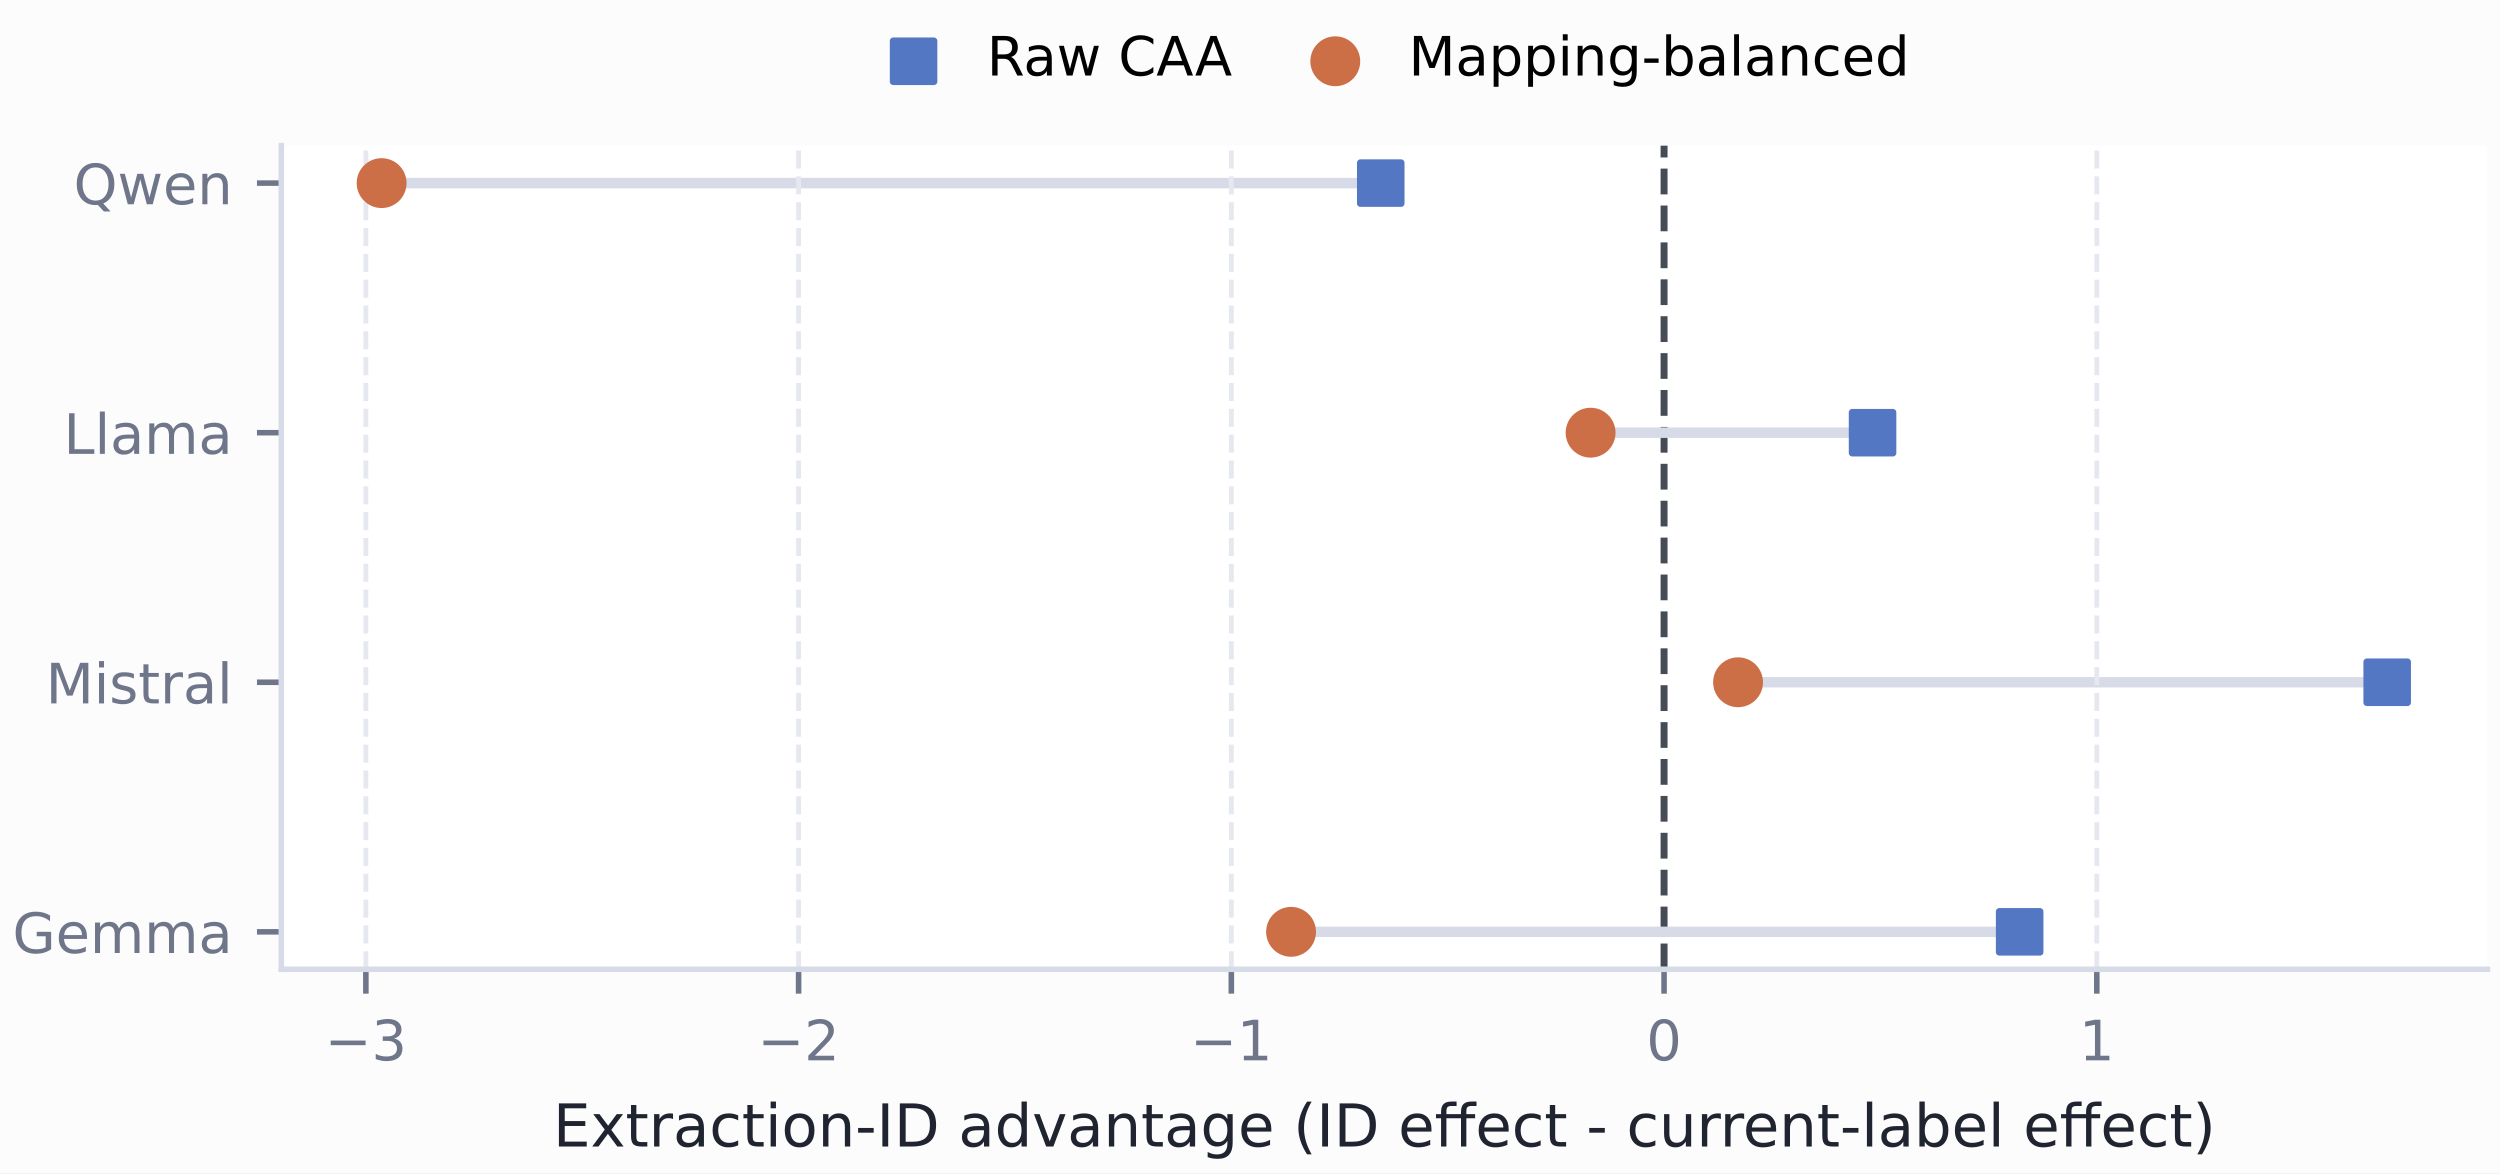
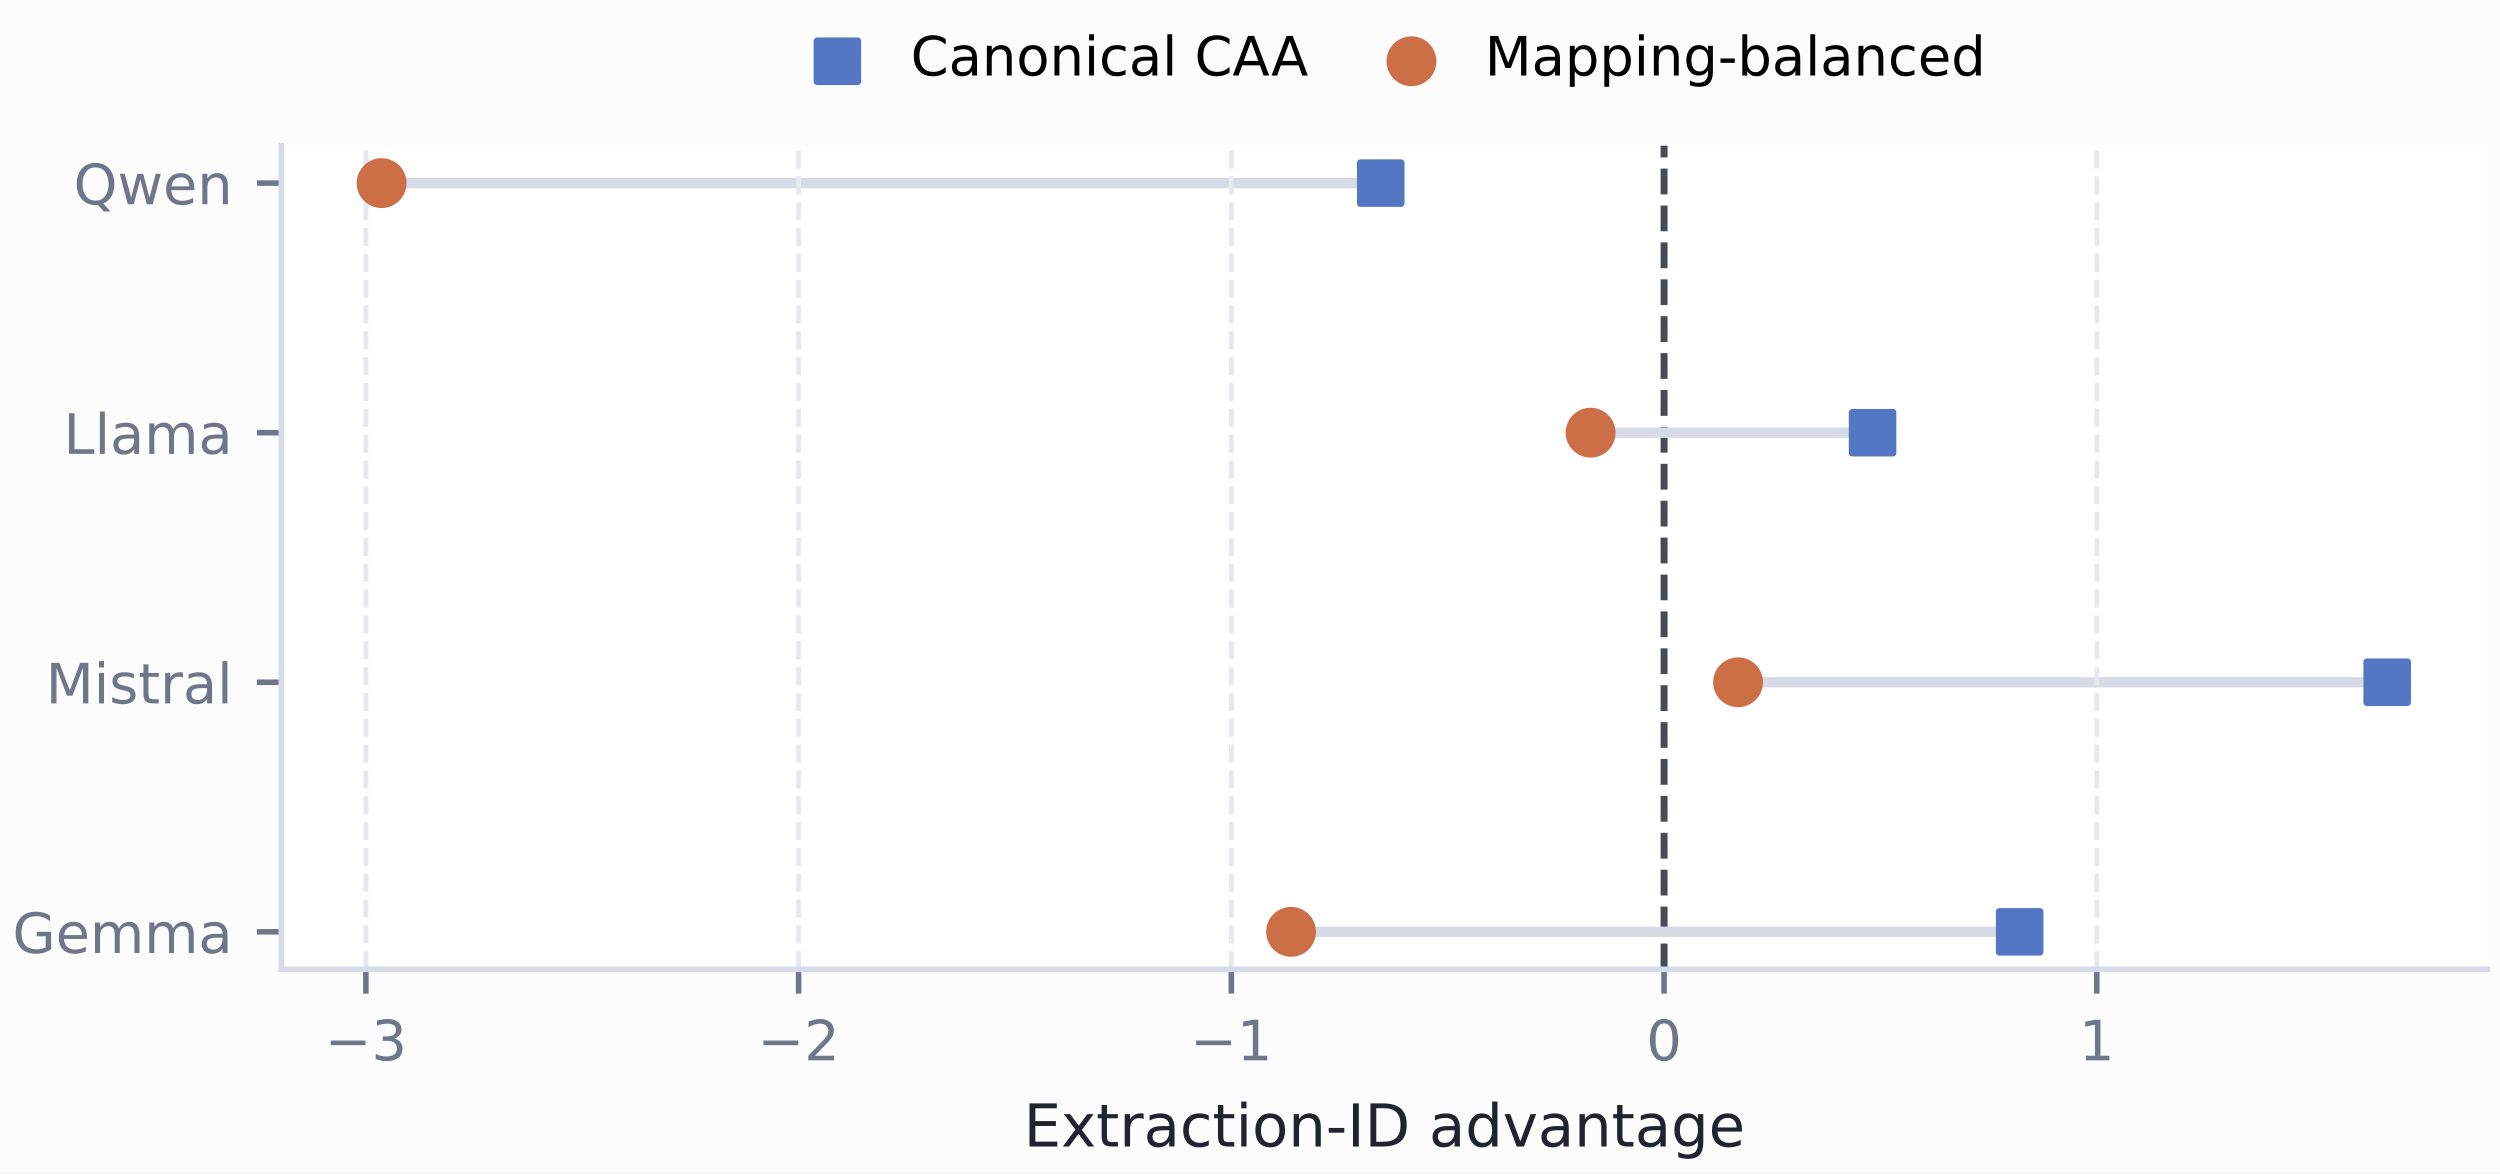
<svg xmlns="http://www.w3.org/2000/svg" xmlns:xlink="http://www.w3.org/1999/xlink" width="359.081pt" height="168.52pt" viewBox="0 0 359.081 168.52" version="1.1">
  <defs>
    <style type="text/css">*{stroke-linejoin: round; stroke-linecap: butt}</style>
  </defs>
  <g id="figure_1">
    <g id="patch_1">
      <path d="M 0 168.52  L 359.081 168.52  L 359.081 0  L 0 0  z " style="fill: #fcfcfd" />
    </g>
    <g id="axes_1">
      <g id="patch_2">
        <path d="M 40.409 139.22  L 357.281 139.22  L 357.281 20.924  L 40.409 20.924  z " style="fill: #ffffff" />
      </g>
      <g id="line2d_1">
-         <path d="M 239.014 139.22  L 239.014 20.924  " clip-path="url(#p0ace8323f2)" style="fill: none; stroke-dasharray: 3.7,1.6; stroke-dashoffset: 0; stroke: #464c55" />
+         <path d="M 239.014 139.22  L 239.014 20.924  " clip-path="url(#p25d5ffd42c)" style="fill: none; stroke-dasharray: 3.7,1.6; stroke-dashoffset: 0; stroke: #464c55" />
      </g>
      <g id="line2d_2">
-         <path d="M 198.32 26.301  L 54.812 26.301  " clip-path="url(#p0ace8323f2)" style="fill: none; stroke: #d7dbe7; stroke-width: 1.5; stroke-linecap: square" />
+         <path d="M 198.32 26.301  L 54.812 26.301  " clip-path="url(#p25d5ffd42c)" style="fill: none; stroke: #d7dbe7; stroke-width: 1.5; stroke-linecap: square" />
      </g>
      <g id="line2d_3">
-         <path d="M 268.959 62.148  L 228.462 62.148  " clip-path="url(#p0ace8323f2)" style="fill: none; stroke: #d7dbe7; stroke-width: 1.5; stroke-linecap: square" />
+         <path d="M 268.959 62.148  L 228.462 62.148  " clip-path="url(#p25d5ffd42c)" style="fill: none; stroke: #d7dbe7; stroke-width: 1.5; stroke-linecap: square" />
      </g>
      <g id="line2d_4">
-         <path d="M 342.877 97.995  L 249.643 97.995  " clip-path="url(#p0ace8323f2)" style="fill: none; stroke: #d7dbe7; stroke-width: 1.5; stroke-linecap: square" />
+         <path d="M 342.877 97.995  L 249.643 97.995  " clip-path="url(#p25d5ffd42c)" style="fill: none; stroke: #d7dbe7; stroke-width: 1.5; stroke-linecap: square" />
      </g>
      <g id="line2d_5">
-         <path d="M 290.088 133.842  L 185.439 133.842  " clip-path="url(#p0ace8323f2)" style="fill: none; stroke: #d7dbe7; stroke-width: 1.5; stroke-linecap: square" />
+         <path d="M 290.088 133.842  L 185.439 133.842  " clip-path="url(#p25d5ffd42c)" style="fill: none; stroke: #d7dbe7; stroke-width: 1.5; stroke-linecap: square" />
      </g>
      <g id="matplotlib.axis_1">
        <g id="xtick_1">
          <g id="line2d_6">
-             <path d="M 52.55 139.22  L 52.55 20.924  " clip-path="url(#p0ace8323f2)" style="fill: none; stroke-dasharray: 2.59,1.12; stroke-dashoffset: 0; stroke: #e6e8f0; stroke-width: 0.7" />
+             <path d="M 52.55 139.22  L 52.55 20.924  " clip-path="url(#p25d5ffd42c)" style="fill: none; stroke-dasharray: 2.59,1.12; stroke-dashoffset: 0; stroke: #e6e8f0; stroke-width: 0.7" />
          </g>
          <g id="line2d_7">
            <defs>
-               <path id="m1f13dd300d" d="M 0 0  L 0 3.5  " style="stroke: #6f768a; stroke-width: 0.8" />
-             </defs>
-             <g>
-               <use xlink:href="#m1f13dd300d" x="52.55" y="139.22" style="fill: #6f768a; stroke: #6f768a; stroke-width: 0.8" />
+               <path id="m903f636036" d="M 0 0  L 0 3.5  " style="stroke: #6f768a; stroke-width: 0.8" />
+             </defs>
+             <g>
+               <use xlink:href="#m903f636036" x="52.55" y="139.22" style="fill: #6f768a; stroke: #6f768a; stroke-width: 0.8" />
            </g>
          </g>
          <g id="text_1">
            <g style="fill: #6f768a" transform="translate(46.65269 152.2977) scale(0.08 -0.08)">
              <defs>
                <path id="DejaVuSans-c9c" d="M 678 2272  L 4684 2272  L 4684 1741  L 678 1741  L 678 2272  z " transform="scale(0.015625)" />
                <path id="DejaVuSans-16" d="M 2597 2516  Q 3050 2419 3304 2112  Q 3559 1806 3559 1356  Q 3559 666 3084 287  Q 2609 -91 1734 -91  Q 1441 -91 1130 -33  Q 819 25 488 141  L 488 750  Q 750 597 1062 519  Q 1375 441 1716 441  Q 2309 441 2620 675  Q 2931 909 2931 1356  Q 2931 1769 2642 2001  Q 2353 2234 1838 2234  L 1294 2234  L 1294 2753  L 1863 2753  Q 2328 2753 2575 2939  Q 2822 3125 2822 3475  Q 2822 3834 2567 4026  Q 2313 4219 1838 4219  Q 1578 4219 1281 4162  Q 984 4106 628 3988  L 628 4550  Q 988 4650 1302 4700  Q 1616 4750 1894 4750  Q 2613 4750 3031 4423  Q 3450 4097 3450 3541  Q 3450 3153 3228 2886  Q 3006 2619 2597 2516  z " transform="scale(0.015625)" />
              </defs>
              <use xlink:href="#DejaVuSans-c9c" />
              <use xlink:href="#DejaVuSans-16" transform="translate(83.79688 0)" />
            </g>
          </g>
        </g>
        <g id="xtick_2">
          <g id="line2d_8">
-             <path d="M 114.704 139.22  L 114.704 20.924  " clip-path="url(#p0ace8323f2)" style="fill: none; stroke-dasharray: 2.59,1.12; stroke-dashoffset: 0; stroke: #e6e8f0; stroke-width: 0.7" />
+             <path d="M 114.704 139.22  L 114.704 20.924  " clip-path="url(#p25d5ffd42c)" style="fill: none; stroke-dasharray: 2.59,1.12; stroke-dashoffset: 0; stroke: #e6e8f0; stroke-width: 0.7" />
          </g>
          <g id="line2d_9">
            <g>
-               <use xlink:href="#m1f13dd300d" x="114.704" y="139.22" style="fill: #6f768a; stroke: #6f768a; stroke-width: 0.8" />
+               <use xlink:href="#m903f636036" x="114.704" y="139.22" style="fill: #6f768a; stroke: #6f768a; stroke-width: 0.8" />
            </g>
          </g>
          <g id="text_2">
            <g style="fill: #6f768a" transform="translate(108.8074 152.2977) scale(0.08 -0.08)">
              <defs>
                <path id="DejaVuSans-15" d="M 1228 531  L 3431 531  L 3431 0  L 469 0  L 469 531  Q 828 903 1448 1529  Q 2069 2156 2228 2338  Q 2531 2678 2651 2914  Q 2772 3150 2772 3378  Q 2772 3750 2511 3984  Q 2250 4219 1831 4219  Q 1534 4219 1204 4116  Q 875 4013 500 3803  L 500 4441  Q 881 4594 1212 4672  Q 1544 4750 1819 4750  Q 2544 4750 2975 4387  Q 3406 4025 3406 3419  Q 3406 3131 3298 2873  Q 3191 2616 2906 2266  Q 2828 2175 2409 1742  Q 1991 1309 1228 531  z " transform="scale(0.015625)" />
              </defs>
              <use xlink:href="#DejaVuSans-c9c" />
              <use xlink:href="#DejaVuSans-15" transform="translate(83.79688 0)" />
            </g>
          </g>
        </g>
        <g id="xtick_3">
          <g id="line2d_10">
-             <path d="M 176.859 139.22  L 176.859 20.924  " clip-path="url(#p0ace8323f2)" style="fill: none; stroke-dasharray: 2.59,1.12; stroke-dashoffset: 0; stroke: #e6e8f0; stroke-width: 0.7" />
+             <path d="M 176.859 139.22  L 176.859 20.924  " clip-path="url(#p25d5ffd42c)" style="fill: none; stroke-dasharray: 2.59,1.12; stroke-dashoffset: 0; stroke: #e6e8f0; stroke-width: 0.7" />
          </g>
          <g id="line2d_11">
            <g>
-               <use xlink:href="#m1f13dd300d" x="176.859" y="139.22" style="fill: #6f768a; stroke: #6f768a; stroke-width: 0.8" />
+               <use xlink:href="#m903f636036" x="176.859" y="139.22" style="fill: #6f768a; stroke: #6f768a; stroke-width: 0.8" />
            </g>
          </g>
          <g id="text_3">
            <g style="fill: #6f768a" transform="translate(170.962 152.2977) scale(0.08 -0.08)">
              <defs>
                <path id="DejaVuSans-14" d="M 794 531  L 1825 531  L 1825 4091  L 703 3866  L 703 4441  L 1819 4666  L 2450 4666  L 2450 531  L 3481 531  L 3481 0  L 794 0  L 794 531  z " transform="scale(0.015625)" />
              </defs>
              <use xlink:href="#DejaVuSans-c9c" />
              <use xlink:href="#DejaVuSans-14" transform="translate(83.79688 0)" />
            </g>
          </g>
        </g>
        <g id="xtick_4">
          <g id="line2d_12">
            <g>
-               <use xlink:href="#m1f13dd300d" x="239.014" y="139.22" style="fill: #6f768a; stroke: #6f768a; stroke-width: 0.8" />
+               <use xlink:href="#m903f636036" x="239.014" y="139.22" style="fill: #6f768a; stroke: #6f768a; stroke-width: 0.8" />
            </g>
          </g>
          <g id="text_4">
            <g style="fill: #6f768a" transform="translate(236.4686 152.2977) scale(0.08 -0.08)">
              <defs>
                <path id="DejaVuSans-13" d="M 2034 4250  Q 1547 4250 1301 3770  Q 1056 3291 1056 2328  Q 1056 1369 1301 889  Q 1547 409 2034 409  Q 2525 409 2770 889  Q 3016 1369 3016 2328  Q 3016 3291 2770 3770  Q 2525 4250 2034 4250  z M 2034 4750  Q 2819 4750 3233 4129  Q 3647 3509 3647 2328  Q 3647 1150 3233 529  Q 2819 -91 2034 -91  Q 1250 -91 836 529  Q 422 1150 422 2328  Q 422 3509 836 4129  Q 1250 4750 2034 4750  z " transform="scale(0.015625)" />
              </defs>
              <use xlink:href="#DejaVuSans-13" />
            </g>
          </g>
        </g>
        <g id="xtick_5">
          <g id="line2d_13">
-             <path d="M 301.168 139.22  L 301.168 20.924  " clip-path="url(#p0ace8323f2)" style="fill: none; stroke-dasharray: 2.59,1.12; stroke-dashoffset: 0; stroke: #e6e8f0; stroke-width: 0.7" />
+             <path d="M 301.168 139.22  L 301.168 20.924  " clip-path="url(#p25d5ffd42c)" style="fill: none; stroke-dasharray: 2.59,1.12; stroke-dashoffset: 0; stroke: #e6e8f0; stroke-width: 0.7" />
          </g>
          <g id="line2d_14">
            <g>
-               <use xlink:href="#m1f13dd300d" x="301.168" y="139.22" style="fill: #6f768a; stroke: #6f768a; stroke-width: 0.8" />
+               <use xlink:href="#m903f636036" x="301.168" y="139.22" style="fill: #6f768a; stroke: #6f768a; stroke-width: 0.8" />
            </g>
          </g>
          <g id="text_5">
            <g style="fill: #6f768a" transform="translate(298.6233 152.2977) scale(0.08 -0.08)">
              <use xlink:href="#DejaVuSans-14" />
            </g>
          </g>
        </g>
        <g id="text_6">
-           <g style="fill: #1f2430" transform="translate(79.44366 164.6782) scale(0.085 -0.085)">
+           <g style="fill: #1f2430" transform="translate(147.0386 164.6782) scale(0.085 -0.085)">
            <defs>
              <path id="DejaVuSans-28" d="M 628 4666  L 3578 4666  L 3578 4134  L 1259 4134  L 1259 2753  L 3481 2753  L 3481 2222  L 1259 2222  L 1259 531  L 3634 531  L 3634 0  L 628 0  L 628 4666  z " transform="scale(0.015625)" />
              <path id="DejaVuSans-5b" d="M 3513 3500  L 2247 1797  L 3578 0  L 2900 0  L 1881 1375  L 863 0  L 184 0  L 1544 1831  L 300 3500  L 978 3500  L 1906 2253  L 2834 3500  L 3513 3500  z " transform="scale(0.015625)" />
              <path id="DejaVuSans-57" d="M 1172 4494  L 1172 3500  L 2356 3500  L 2356 3053  L 1172 3053  L 1172 1153  Q 1172 725 1289 603  Q 1406 481 1766 481  L 2356 481  L 2356 0  L 1766 0  Q 1100 0 847 248  Q 594 497 594 1153  L 594 3053  L 172 3053  L 172 3500  L 594 3500  L 594 4494  L 1172 4494  z " transform="scale(0.015625)" />
              <path id="DejaVuSans-55" d="M 2631 2963  Q 2534 3019 2420 3045  Q 2306 3072 2169 3072  Q 1681 3072 1420 2755  Q 1159 2438 1159 1844  L 1159 0  L 581 0  L 581 3500  L 1159 3500  L 1159 2956  Q 1341 3275 1631 3429  Q 1922 3584 2338 3584  Q 2397 3584 2469 3576  Q 2541 3569 2628 3553  L 2631 2963  z " transform="scale(0.015625)" />
              <path id="DejaVuSans-44" d="M 2194 1759  Q 1497 1759 1228 1600  Q 959 1441 959 1056  Q 959 750 1161 570  Q 1363 391 1709 391  Q 2188 391 2477 730  Q 2766 1069 2766 1631  L 2766 1759  L 2194 1759  z M 3341 1997  L 3341 0  L 2766 0  L 2766 531  Q 2569 213 2275 61  Q 1981 -91 1556 -91  Q 1019 -91 701 211  Q 384 513 384 1019  Q 384 1609 779 1909  Q 1175 2209 1959 2209  L 2766 2209  L 2766 2266  Q 2766 2663 2505 2880  Q 2244 3097 1772 3097  Q 1472 3097 1187 3025  Q 903 2953 641 2809  L 641 3341  Q 956 3463 1253 3523  Q 1550 3584 1831 3584  Q 2591 3584 2966 3190  Q 3341 2797 3341 1997  z " transform="scale(0.015625)" />
              <path id="DejaVuSans-46" d="M 3122 3366  L 3122 2828  Q 2878 2963 2633 3030  Q 2388 3097 2138 3097  Q 1578 3097 1268 2742  Q 959 2388 959 1747  Q 959 1106 1268 751  Q 1578 397 2138 397  Q 2388 397 2633 464  Q 2878 531 3122 666  L 3122 134  Q 2881 22 2623 -34  Q 2366 -91 2075 -91  Q 1284 -91 818 406  Q 353 903 353 1747  Q 353 2603 823 3093  Q 1294 3584 2113 3584  Q 2378 3584 2631 3529  Q 2884 3475 3122 3366  z " transform="scale(0.015625)" />
              <path id="DejaVuSans-4c" d="M 603 3500  L 1178 3500  L 1178 0  L 603 0  L 603 3500  z M 603 4863  L 1178 4863  L 1178 4134  L 603 4134  L 603 4863  z " transform="scale(0.015625)" />
              <path id="DejaVuSans-52" d="M 1959 3097  Q 1497 3097 1228 2736  Q 959 2375 959 1747  Q 959 1119 1226 758  Q 1494 397 1959 397  Q 2419 397 2687 759  Q 2956 1122 2956 1747  Q 2956 2369 2687 2733  Q 2419 3097 1959 3097  z M 1959 3584  Q 2709 3584 3137 3096  Q 3566 2609 3566 1747  Q 3566 888 3137 398  Q 2709 -91 1959 -91  Q 1206 -91 779 398  Q 353 888 353 1747  Q 353 2609 779 3096  Q 1206 3584 1959 3584  z " transform="scale(0.015625)" />
              <path id="DejaVuSans-51" d="M 3513 2113  L 3513 0  L 2938 0  L 2938 2094  Q 2938 2591 2744 2837  Q 2550 3084 2163 3084  Q 1697 3084 1428 2787  Q 1159 2491 1159 1978  L 1159 0  L 581 0  L 581 3500  L 1159 3500  L 1159 2956  Q 1366 3272 1645 3428  Q 1925 3584 2291 3584  Q 2894 3584 3203 3211  Q 3513 2838 3513 2113  z " transform="scale(0.015625)" />
              <path id="DejaVuSans-10" d="M 313 2009  L 1997 2009  L 1997 1497  L 313 1497  L 313 2009  z " transform="scale(0.015625)" />
              <path id="DejaVuSans-2c" d="M 628 4666  L 1259 4666  L 1259 0  L 628 0  L 628 4666  z " transform="scale(0.015625)" />
              <path id="DejaVuSans-27" d="M 1259 4147  L 1259 519  L 2022 519  Q 2988 519 3436 956  Q 3884 1394 3884 2338  Q 3884 3275 3436 3711  Q 2988 4147 2022 4147  L 1259 4147  z M 628 4666  L 1925 4666  Q 3281 4666 3915 4102  Q 4550 3538 4550 2338  Q 4550 1131 3912 565  Q 3275 0 1925 0  L 628 0  L 628 4666  z " transform="scale(0.015625)" />
              <path id="DejaVuSans-3" transform="scale(0.015625)" />
              <path id="DejaVuSans-47" d="M 2906 2969  L 2906 4863  L 3481 4863  L 3481 0  L 2906 0  L 2906 525  Q 2725 213 2448 61  Q 2172 -91 1784 -91  Q 1150 -91 751 415  Q 353 922 353 1747  Q 353 2572 751 3078  Q 1150 3584 1784 3584  Q 2172 3584 2448 3432  Q 2725 3281 2906 2969  z M 947 1747  Q 947 1113 1208 752  Q 1469 391 1925 391  Q 2381 391 2643 752  Q 2906 1113 2906 1747  Q 2906 2381 2643 2742  Q 2381 3103 1925 3103  Q 1469 3103 1208 2742  Q 947 2381 947 1747  z " transform="scale(0.015625)" />
              <path id="DejaVuSans-59" d="M 191 3500  L 800 3500  L 1894 563  L 2988 3500  L 3597 3500  L 2284 0  L 1503 0  L 191 3500  z " transform="scale(0.015625)" />
              <path id="DejaVuSans-4a" d="M 2906 1791  Q 2906 2416 2648 2759  Q 2391 3103 1925 3103  Q 1463 3103 1205 2759  Q 947 2416 947 1791  Q 947 1169 1205 825  Q 1463 481 1925 481  Q 2391 481 2648 825  Q 2906 1169 2906 1791  z M 3481 434  Q 3481 -459 3084 -895  Q 2688 -1331 1869 -1331  Q 1566 -1331 1297 -1286  Q 1028 -1241 775 -1147  L 775 -588  Q 1028 -725 1275 -790  Q 1522 -856 1778 -856  Q 2344 -856 2625 -561  Q 2906 -266 2906 331  L 2906 616  Q 2728 306 2450 153  Q 2172 0 1784 0  Q 1141 0 747 490  Q 353 981 353 1791  Q 353 2603 747 3093  Q 1141 3584 1784 3584  Q 2172 3584 2450 3431  Q 2728 3278 2906 2969  L 2906 3500  L 3481 3500  L 3481 434  z " transform="scale(0.015625)" />
              <path id="DejaVuSans-48" d="M 3597 1894  L 3597 1613  L 953 1613  Q 991 1019 1311 708  Q 1631 397 2203 397  Q 2534 397 2845 478  Q 3156 559 3463 722  L 3463 178  Q 3153 47 2828 -22  Q 2503 -91 2169 -91  Q 1331 -91 842 396  Q 353 884 353 1716  Q 353 2575 817 3079  Q 1281 3584 2069 3584  Q 2775 3584 3186 3129  Q 3597 2675 3597 1894  z M 3022 2063  Q 3016 2534 2758 2815  Q 2500 3097 2075 3097  Q 1594 3097 1305 2825  Q 1016 2553 972 2059  L 3022 2063  z " transform="scale(0.015625)" />
-               <path id="DejaVuSans-b" d="M 1984 4856  Q 1566 4138 1362 3434  Q 1159 2731 1159 2009  Q 1159 1288 1364 580  Q 1569 -128 1984 -844  L 1484 -844  Q 1016 -109 783 600  Q 550 1309 550 2009  Q 550 2706 781 3412  Q 1013 4119 1484 4856  L 1984 4856  z " transform="scale(0.015625)" />
-               <path id="DejaVuSans-13ae" d="M 4531 4863  L 4531 4384  L 3981 4384  Q 3672 4384 3551 4259  Q 3431 4134 3431 3809  L 3431 3500  L 4378 3500  L 4378 3053  L 3431 3053  L 3431 0  L 2853 0  L 2853 3053  L 1275 3053  L 1275 0  L 697 0  L 697 3053  L 147 3053  L 147 3500  L 697 3500  L 697 3744  Q 697 4328 969 4595  Q 1241 4863 1831 4863  L 2375 4863  L 2375 4384  L 1825 4384  Q 1516 4384 1394 4259  Q 1275 4134 1275 3809  L 1275 3500  L 2853 3500  L 2853 3744  Q 2853 4328 3125 4595  Q 3397 4863 3988 4863  L 4531 4863  z " transform="scale(0.015625)" />
-               <path id="DejaVuSans-58" d="M 544 1381  L 544 3500  L 1119 3500  L 1119 1403  Q 1119 906 1312 657  Q 1506 409 1894 409  Q 2359 409 2629 706  Q 2900 1003 2900 1516  L 2900 3500  L 3475 3500  L 3475 0  L 2900 0  L 2900 538  Q 2691 219 2414 64  Q 2138 -91 1772 -91  Q 1169 -91 856 284  Q 544 659 544 1381  z M 1991 3584  L 1991 3584  z " transform="scale(0.015625)" />
-               <path id="DejaVuSans-4f" d="M 603 4863  L 1178 4863  L 1178 0  L 603 0  L 603 4863  z " transform="scale(0.015625)" />
-               <path id="DejaVuSans-45" d="M 3116 1747  Q 3116 2381 2855 2742  Q 2594 3103 2138 3103  Q 1681 3103 1420 2742  Q 1159 2381 1159 1747  Q 1159 1113 1420 752  Q 1681 391 2138 391  Q 2594 391 2855 752  Q 3116 1113 3116 1747  z M 1159 2969  Q 1341 3281 1617 3432  Q 1894 3584 2278 3584  Q 2916 3584 3314 3078  Q 3713 2572 3713 1747  Q 3713 922 3314 415  Q 2916 -91 2278 -91  Q 1894 -91 1617 61  Q 1341 213 1159 525  L 1159 0  L 581 0  L 581 4863  L 1159 4863  L 1159 2969  z " transform="scale(0.015625)" />
-               <path id="DejaVuSans-c" d="M 513 4856  L 1013 4856  Q 1481 4119 1714 3412  Q 1947 2706 1947 2009  Q 1947 1309 1714 600  Q 1481 -109 1013 -844  L 513 -844  Q 928 -128 1133 580  Q 1338 1288 1338 2009  Q 1338 2731 1133 3434  Q 928 4138 513 4856  z " transform="scale(0.015625)" />
            </defs>
            <use xlink:href="#DejaVuSans-28" />
            <use xlink:href="#DejaVuSans-5b" transform="translate(63.1875 0)" />
            <use xlink:href="#DejaVuSans-57" transform="translate(122.375 0)" />
            <use xlink:href="#DejaVuSans-55" transform="translate(161.5781 0)" />
            <use xlink:href="#DejaVuSans-44" transform="translate(202.6875 0)" />
            <use xlink:href="#DejaVuSans-46" transform="translate(263.9688 0)" />
            <use xlink:href="#DejaVuSans-57" transform="translate(318.9531 0)" />
            <use xlink:href="#DejaVuSans-4c" transform="translate(358.1562 0)" />
            <use xlink:href="#DejaVuSans-52" transform="translate(385.9375 0)" />
            <use xlink:href="#DejaVuSans-51" transform="translate(447.125 0)" />
            <use xlink:href="#DejaVuSans-10" transform="translate(510.5 0)" />
            <use xlink:href="#DejaVuSans-2c" transform="translate(546.5781 0)" />
            <use xlink:href="#DejaVuSans-27" transform="translate(576.0781 0)" />
            <use xlink:href="#DejaVuSans-3" transform="translate(653.0781 0)" />
            <use xlink:href="#DejaVuSans-44" transform="translate(684.8594 0)" />
            <use xlink:href="#DejaVuSans-47" transform="translate(746.1406 0)" />
            <use xlink:href="#DejaVuSans-59" transform="translate(809.625 0)" />
            <use xlink:href="#DejaVuSans-44" transform="translate(868.8125 0)" />
            <use xlink:href="#DejaVuSans-51" transform="translate(930.0938 0)" />
            <use xlink:href="#DejaVuSans-57" transform="translate(993.4688 0)" />
            <use xlink:href="#DejaVuSans-44" transform="translate(1032.672 0)" />
            <use xlink:href="#DejaVuSans-4a" transform="translate(1093.953 0)" />
            <use xlink:href="#DejaVuSans-48" transform="translate(1157.438 0)" />
-             <use xlink:href="#DejaVuSans-3" transform="translate(1218.969 0)" />
-             <use xlink:href="#DejaVuSans-b" transform="translate(1250.75 0)" />
-             <use xlink:href="#DejaVuSans-2c" transform="translate(1289.766 0)" />
-             <use xlink:href="#DejaVuSans-27" transform="translate(1319.266 0)" />
-             <use xlink:href="#DejaVuSans-3" transform="translate(1396.266 0)" />
-             <use xlink:href="#DejaVuSans-48" transform="translate(1428.047 0)" />
-             <use xlink:href="#DejaVuSans-13ae" transform="translate(1489.578 0)" />
-             <use xlink:href="#DejaVuSans-48" transform="translate(1558.469 0)" />
-             <use xlink:href="#DejaVuSans-46" transform="translate(1620 0)" />
-             <use xlink:href="#DejaVuSans-57" transform="translate(1674.984 0)" />
-             <use xlink:href="#DejaVuSans-3" transform="translate(1714.188 0)" />
-             <use xlink:href="#DejaVuSans-10" transform="translate(1745.969 0)" />
-             <use xlink:href="#DejaVuSans-3" transform="translate(1782.047 0)" />
-             <use xlink:href="#DejaVuSans-46" transform="translate(1813.828 0)" />
-             <use xlink:href="#DejaVuSans-58" transform="translate(1868.812 0)" />
-             <use xlink:href="#DejaVuSans-55" transform="translate(1932.188 0)" />
-             <use xlink:href="#DejaVuSans-55" transform="translate(1971.547 0)" />
-             <use xlink:href="#DejaVuSans-48" transform="translate(2010.453 0)" />
-             <use xlink:href="#DejaVuSans-51" transform="translate(2071.984 0)" />
-             <use xlink:href="#DejaVuSans-57" transform="translate(2135.359 0)" />
-             <use xlink:href="#DejaVuSans-10" transform="translate(2174.562 0)" />
-             <use xlink:href="#DejaVuSans-4f" transform="translate(2210.641 0)" />
-             <use xlink:href="#DejaVuSans-44" transform="translate(2238.422 0)" />
-             <use xlink:href="#DejaVuSans-45" transform="translate(2299.703 0)" />
-             <use xlink:href="#DejaVuSans-48" transform="translate(2363.188 0)" />
-             <use xlink:href="#DejaVuSans-4f" transform="translate(2424.719 0)" />
-             <use xlink:href="#DejaVuSans-3" transform="translate(2452.5 0)" />
-             <use xlink:href="#DejaVuSans-48" transform="translate(2484.281 0)" />
-             <use xlink:href="#DejaVuSans-13ae" transform="translate(2545.812 0)" />
-             <use xlink:href="#DejaVuSans-48" transform="translate(2614.703 0)" />
-             <use xlink:href="#DejaVuSans-46" transform="translate(2676.234 0)" />
-             <use xlink:href="#DejaVuSans-57" transform="translate(2731.219 0)" />
-             <use xlink:href="#DejaVuSans-c" transform="translate(2770.422 0)" />
          </g>
        </g>
      </g>
      <g id="matplotlib.axis_2">
        <g id="ytick_1">
          <g id="line2d_15">
            <defs>
-               <path id="m609cbc6e59" d="M 0 0  L -3.5 0  " style="stroke: #6f768a; stroke-width: 0.8" />
-             </defs>
-             <g>
-               <use xlink:href="#m609cbc6e59" x="40.409" y="26.301" style="fill: #6f768a; stroke: #6f768a; stroke-width: 0.8" />
+               <path id="m0c11631ef6" d="M 0 0  L -3.5 0  " style="stroke: #6f768a; stroke-width: 0.8" />
+             </defs>
+             <g>
+               <use xlink:href="#m0c11631ef6" x="40.409" y="26.301" style="fill: #6f768a; stroke: #6f768a; stroke-width: 0.8" />
            </g>
          </g>
          <g id="text_7">
            <g style="fill: #6f768a" transform="translate(10.57625 29.33972) scale(0.08 -0.08)">
              <defs>
                <path id="DejaVuSans-34" d="M 2522 4238  Q 1834 4238 1429 3725  Q 1025 3213 1025 2328  Q 1025 1447 1429 934  Q 1834 422 2522 422  Q 3209 422 3611 934  Q 4013 1447 4013 2328  Q 4013 3213 3611 3725  Q 3209 4238 2522 4238  z M 3406 84  L 4238 -825  L 3475 -825  L 2784 -78  Q 2681 -84 2626 -87  Q 2572 -91 2522 -91  Q 1538 -91 948 567  Q 359 1225 359 2328  Q 359 3434 948 4092  Q 1538 4750 2522 4750  Q 3503 4750 4090 4092  Q 4678 3434 4678 2328  Q 4678 1516 4351 937  Q 4025 359 3406 84  z " transform="scale(0.015625)" />
                <path id="DejaVuSans-5a" d="M 269 3500  L 844 3500  L 1563 769  L 2278 3500  L 2956 3500  L 3675 769  L 4391 3500  L 4966 3500  L 4050 0  L 3372 0  L 2619 2869  L 1863 0  L 1184 0  L 269 3500  z " transform="scale(0.015625)" />
              </defs>
              <use xlink:href="#DejaVuSans-34" />
              <use xlink:href="#DejaVuSans-5a" transform="translate(78.71875 0)" />
              <use xlink:href="#DejaVuSans-48" transform="translate(160.5 0)" />
              <use xlink:href="#DejaVuSans-51" transform="translate(222.0312 0)" />
            </g>
          </g>
        </g>
        <g id="ytick_2">
          <g id="line2d_16">
            <g>
-               <use xlink:href="#m609cbc6e59" x="40.409" y="62.148" style="fill: #6f768a; stroke: #6f768a; stroke-width: 0.8" />
+               <use xlink:href="#m0c11631ef6" x="40.409" y="62.148" style="fill: #6f768a; stroke: #6f768a; stroke-width: 0.8" />
            </g>
          </g>
          <g id="text_8">
            <g style="fill: #6f768a" transform="translate(9.13125 65.18731) scale(0.08 -0.08)">
              <defs>
                <path id="DejaVuSans-2f" d="M 628 4666  L 1259 4666  L 1259 531  L 3531 531  L 3531 0  L 628 0  L 628 4666  z " transform="scale(0.015625)" />
+                 <path id="DejaVuSans-4f" d="M 603 4863  L 1178 4863  L 1178 0  L 603 0  L 603 4863  z " transform="scale(0.015625)" />
                <path id="DejaVuSans-50" d="M 3328 2828  Q 3544 3216 3844 3400  Q 4144 3584 4550 3584  Q 5097 3584 5394 3201  Q 5691 2819 5691 2113  L 5691 0  L 5113 0  L 5113 2094  Q 5113 2597 4934 2840  Q 4756 3084 4391 3084  Q 3944 3084 3684 2787  Q 3425 2491 3425 1978  L 3425 0  L 2847 0  L 2847 2094  Q 2847 2600 2669 2842  Q 2491 3084 2119 3084  Q 1678 3084 1418 2786  Q 1159 2488 1159 1978  L 1159 0  L 581 0  L 581 3500  L 1159 3500  L 1159 2956  Q 1356 3278 1631 3431  Q 1906 3584 2284 3584  Q 2666 3584 2933 3390  Q 3200 3197 3328 2828  z " transform="scale(0.015625)" />
              </defs>
              <use xlink:href="#DejaVuSans-2f" />
              <use xlink:href="#DejaVuSans-4f" transform="translate(55.71875 0)" />
              <use xlink:href="#DejaVuSans-44" transform="translate(83.5 0)" />
              <use xlink:href="#DejaVuSans-50" transform="translate(144.7812 0)" />
              <use xlink:href="#DejaVuSans-44" transform="translate(242.1875 0)" />
            </g>
          </g>
        </g>
        <g id="ytick_3">
          <g id="line2d_17">
            <g>
-               <use xlink:href="#m609cbc6e59" x="40.409" y="97.995" style="fill: #6f768a; stroke: #6f768a; stroke-width: 0.8" />
+               <use xlink:href="#m0c11631ef6" x="40.409" y="97.995" style="fill: #6f768a; stroke: #6f768a; stroke-width: 0.8" />
            </g>
          </g>
          <g id="text_9">
            <g style="fill: #6f768a" transform="translate(6.56625 101.0346) scale(0.08 -0.08)">
              <defs>
                <path id="DejaVuSans-30" d="M 628 4666  L 1569 4666  L 2759 1491  L 3956 4666  L 4897 4666  L 4897 0  L 4281 0  L 4281 4097  L 3078 897  L 2444 897  L 1241 4097  L 1241 0  L 628 0  L 628 4666  z " transform="scale(0.015625)" />
                <path id="DejaVuSans-56" d="M 2834 3397  L 2834 2853  Q 2591 2978 2328 3040  Q 2066 3103 1784 3103  Q 1356 3103 1142 2972  Q 928 2841 928 2578  Q 928 2378 1081 2264  Q 1234 2150 1697 2047  L 1894 2003  Q 2506 1872 2764 1633  Q 3022 1394 3022 966  Q 3022 478 2636 193  Q 2250 -91 1575 -91  Q 1294 -91 989 -36  Q 684 19 347 128  L 347 722  Q 666 556 975 473  Q 1284 391 1588 391  Q 1994 391 2212 530  Q 2431 669 2431 922  Q 2431 1156 2273 1281  Q 2116 1406 1581 1522  L 1381 1569  Q 847 1681 609 1914  Q 372 2147 372 2553  Q 372 3047 722 3315  Q 1072 3584 1716 3584  Q 2034 3584 2315 3537  Q 2597 3491 2834 3397  z " transform="scale(0.015625)" />
              </defs>
              <use xlink:href="#DejaVuSans-30" />
              <use xlink:href="#DejaVuSans-4c" transform="translate(86.28125 0)" />
              <use xlink:href="#DejaVuSans-56" transform="translate(114.0625 0)" />
              <use xlink:href="#DejaVuSans-57" transform="translate(166.1562 0)" />
              <use xlink:href="#DejaVuSans-55" transform="translate(205.3594 0)" />
              <use xlink:href="#DejaVuSans-44" transform="translate(246.4688 0)" />
              <use xlink:href="#DejaVuSans-4f" transform="translate(307.75 0)" />
            </g>
          </g>
        </g>
        <g id="ytick_4">
          <g id="line2d_18">
            <g>
-               <use xlink:href="#m609cbc6e59" x="40.409" y="133.842" style="fill: #6f768a; stroke: #6f768a; stroke-width: 0.8" />
+               <use xlink:href="#m0c11631ef6" x="40.409" y="133.842" style="fill: #6f768a; stroke: #6f768a; stroke-width: 0.8" />
            </g>
          </g>
          <g id="text_10">
            <g style="fill: #6f768a" transform="translate(1.8 136.8815) scale(0.08 -0.08)">
              <defs>
                <path id="DejaVuSans-2a" d="M 3809 666  L 3809 1919  L 2778 1919  L 2778 2438  L 4434 2438  L 4434 434  Q 4069 175 3628 42  Q 3188 -91 2688 -91  Q 1594 -91 976 548  Q 359 1188 359 2328  Q 359 3472 976 4111  Q 1594 4750 2688 4750  Q 3144 4750 3555 4637  Q 3966 4525 4313 4306  L 4313 3634  Q 3963 3931 3569 4081  Q 3175 4231 2741 4231  Q 1884 4231 1454 3753  Q 1025 3275 1025 2328  Q 1025 1384 1454 906  Q 1884 428 2741 428  Q 3075 428 3337 486  Q 3600 544 3809 666  z " transform="scale(0.015625)" />
              </defs>
              <use xlink:href="#DejaVuSans-2a" />
              <use xlink:href="#DejaVuSans-48" transform="translate(77.48438 0)" />
              <use xlink:href="#DejaVuSans-50" transform="translate(139.0156 0)" />
              <use xlink:href="#DejaVuSans-50" transform="translate(236.4219 0)" />
              <use xlink:href="#DejaVuSans-44" transform="translate(333.8281 0)" />
            </g>
          </g>
        </g>
      </g>
      <g id="patch_3">
        <path d="M 40.409 139.22  L 40.409 20.924  " style="fill: none; stroke: #d7dbe7; stroke-width: 0.8; stroke-linejoin: miter; stroke-linecap: square" />
      </g>
      <g id="patch_4">
        <path d="M 40.409 139.22  L 357.281 139.22  " style="fill: none; stroke: #d7dbe7; stroke-width: 0.8; stroke-linejoin: miter; stroke-linecap: square" />
      </g>
      <g id="PathCollection_1">
        <defs>
-           <path id="m60c34ce0e1" d="M -2.915 2.915  L 2.915 2.915  L 2.915 -2.915  L -2.915 -2.915  z " style="stroke: #5477c4" />
+           <path id="m0a2257a79f" d="M -2.915 2.915  L 2.915 2.915  L 2.915 -2.915  L -2.915 -2.915  z " style="stroke: #5477c4" />
        </defs>
-         <g clip-path="url(#p0ace8323f2)">
-           <use xlink:href="#m60c34ce0e1" x="198.32" y="26.301" style="fill: #5477c4; stroke: #5477c4" />
-           <use xlink:href="#m60c34ce0e1" x="268.959" y="62.148" style="fill: #5477c4; stroke: #5477c4" />
-           <use xlink:href="#m60c34ce0e1" x="342.877" y="97.995" style="fill: #5477c4; stroke: #5477c4" />
-           <use xlink:href="#m60c34ce0e1" x="290.088" y="133.842" style="fill: #5477c4; stroke: #5477c4" />
+         <g clip-path="url(#p25d5ffd42c)">
+           <use xlink:href="#m0a2257a79f" x="198.32" y="26.301" style="fill: #5477c4; stroke: #5477c4" />
+           <use xlink:href="#m0a2257a79f" x="268.959" y="62.148" style="fill: #5477c4; stroke: #5477c4" />
+           <use xlink:href="#m0a2257a79f" x="342.877" y="97.995" style="fill: #5477c4; stroke: #5477c4" />
+           <use xlink:href="#m0a2257a79f" x="290.088" y="133.842" style="fill: #5477c4; stroke: #5477c4" />
        </g>
      </g>
      <g id="PathCollection_2">
        <defs>
-           <path id="m7a287baee5" d="M 0 3.082  C 0.817 3.082 1.601 2.757 2.179 2.179  C 2.757 1.601 3.082 0.817 3.082 0  C 3.082 -0.817 2.757 -1.601 2.179 -2.179  C 1.601 -2.757 0.817 -3.082 0 -3.082  C -0.817 -3.082 -1.601 -2.757 -2.179 -2.179  C -2.757 -1.601 -3.082 -0.817 -3.082 0  C -3.082 0.817 -2.757 1.601 -2.179 2.179  C -1.601 2.757 -0.817 3.082 0 3.082  z " style="stroke: #cc6f47" />
+           <path id="m824716cd61" d="M 0 3.082  C 0.817 3.082 1.601 2.757 2.179 2.179  C 2.757 1.601 3.082 0.817 3.082 0  C 3.082 -0.817 2.757 -1.601 2.179 -2.179  C 1.601 -2.757 0.817 -3.082 0 -3.082  C -0.817 -3.082 -1.601 -2.757 -2.179 -2.179  C -2.757 -1.601 -3.082 -0.817 -3.082 0  C -3.082 0.817 -2.757 1.601 -2.179 2.179  C -1.601 2.757 -0.817 3.082 0 3.082  z " style="stroke: #cc6f47" />
        </defs>
-         <g clip-path="url(#p0ace8323f2)">
-           <use xlink:href="#m7a287baee5" x="54.812" y="26.301" style="fill: #cc6f47; stroke: #cc6f47" />
-           <use xlink:href="#m7a287baee5" x="228.462" y="62.148" style="fill: #cc6f47; stroke: #cc6f47" />
-           <use xlink:href="#m7a287baee5" x="249.643" y="97.995" style="fill: #cc6f47; stroke: #cc6f47" />
-           <use xlink:href="#m7a287baee5" x="185.439" y="133.842" style="fill: #cc6f47; stroke: #cc6f47" />
+         <g clip-path="url(#p25d5ffd42c)">
+           <use xlink:href="#m824716cd61" x="54.812" y="26.301" style="fill: #cc6f47; stroke: #cc6f47" />
+           <use xlink:href="#m824716cd61" x="228.462" y="62.148" style="fill: #cc6f47; stroke: #cc6f47" />
+           <use xlink:href="#m824716cd61" x="249.643" y="97.995" style="fill: #cc6f47; stroke: #cc6f47" />
+           <use xlink:href="#m824716cd61" x="185.439" y="133.842" style="fill: #cc6f47; stroke: #cc6f47" />
        </g>
      </g>
      <g id="legend_1">
        <g id="PathCollection_3">
          <g>
-             <use xlink:href="#m60c34ce0e1" x="131.219" y="8.799" style="fill: #5477c4; stroke: #5477c4" />
+             <use xlink:href="#m0a2257a79f" x="120.278" y="8.799" style="fill: #5477c4; stroke: #5477c4" />
          </g>
        </g>
        <g id="text_11">
-           <g transform="translate(141.7488 10.84678) scale(0.078 -0.078)">
-             <defs>
-               <path id="DejaVuSans-35" d="M 2841 2188  Q 3044 2119 3236 1894  Q 3428 1669 3622 1275  L 4263 0  L 3584 0  L 2988 1197  Q 2756 1666 2539 1819  Q 2322 1972 1947 1972  L 1259 1972  L 1259 0  L 628 0  L 628 4666  L 2053 4666  Q 2853 4666 3247 4331  Q 3641 3997 3641 3322  Q 3641 2881 3436 2590  Q 3231 2300 2841 2188  z M 1259 4147  L 1259 2491  L 2053 2491  Q 2509 2491 2742 2702  Q 2975 2913 2975 3322  Q 2975 3731 2742 3939  Q 2509 4147 2053 4147  L 1259 4147  z " transform="scale(0.015625)" />
+           <g transform="translate(130.808 10.84678) scale(0.078 -0.078)">
+             <defs>
              <path id="DejaVuSans-26" d="M 4122 4306  L 4122 3641  Q 3803 3938 3442 4084  Q 3081 4231 2675 4231  Q 1875 4231 1450 3742  Q 1025 3253 1025 2328  Q 1025 1406 1450 917  Q 1875 428 2675 428  Q 3081 428 3442 575  Q 3803 722 4122 1019  L 4122 359  Q 3791 134 3420 21  Q 3050 -91 2638 -91  Q 1578 -91 968 557  Q 359 1206 359 2328  Q 359 3453 968 4101  Q 1578 4750 2638 4750  Q 3056 4750 3426 4639  Q 3797 4528 4122 4306  z " transform="scale(0.015625)" />
              <path id="DejaVuSans-24" d="M 2188 4044  L 1331 1722  L 3047 1722  L 2188 4044  z M 1831 4666  L 2547 4666  L 4325 0  L 3669 0  L 3244 1197  L 1141 1197  L 716 0  L 50 0  L 1831 4666  z " transform="scale(0.015625)" />
            </defs>
-             <use xlink:href="#DejaVuSans-35" />
-             <use xlink:href="#DejaVuSans-44" transform="translate(67.28125 0)" />
-             <use xlink:href="#DejaVuSans-5a" transform="translate(128.5625 0)" />
-             <use xlink:href="#DejaVuSans-3" transform="translate(210.3438 0)" />
-             <use xlink:href="#DejaVuSans-26" transform="translate(242.125 0)" />
-             <use xlink:href="#DejaVuSans-24" transform="translate(311.9531 0)" />
-             <use xlink:href="#DejaVuSans-24" transform="translate(383.1406 0)" />
+             <use xlink:href="#DejaVuSans-26" />
+             <use xlink:href="#DejaVuSans-44" transform="translate(69.82812 0)" />
+             <use xlink:href="#DejaVuSans-51" transform="translate(131.1094 0)" />
+             <use xlink:href="#DejaVuSans-52" transform="translate(194.4844 0)" />
+             <use xlink:href="#DejaVuSans-51" transform="translate(255.6719 0)" />
+             <use xlink:href="#DejaVuSans-4c" transform="translate(319.0469 0)" />
+             <use xlink:href="#DejaVuSans-46" transform="translate(346.8281 0)" />
+             <use xlink:href="#DejaVuSans-44" transform="translate(401.8125 0)" />
+             <use xlink:href="#DejaVuSans-4f" transform="translate(463.0938 0)" />
+             <use xlink:href="#DejaVuSans-3" transform="translate(490.875 0)" />
+             <use xlink:href="#DejaVuSans-26" transform="translate(522.6562 0)" />
+             <use xlink:href="#DejaVuSans-24" transform="translate(592.4844 0)" />
+             <use xlink:href="#DejaVuSans-24" transform="translate(663.6719 0)" />
          </g>
        </g>
        <g id="PathCollection_4">
          <g>
-             <use xlink:href="#m7a287baee5" x="191.789" y="8.799" style="fill: #cc6f47; stroke: #cc6f47" />
+             <use xlink:href="#m824716cd61" x="202.73" y="8.799" style="fill: #cc6f47; stroke: #cc6f47" />
          </g>
        </g>
        <g id="text_12">
-           <g transform="translate(202.3194 10.84678) scale(0.078 -0.078)">
+           <g transform="translate(213.2601 10.84678) scale(0.078 -0.078)">
            <defs>
              <path id="DejaVuSans-53" d="M 1159 525  L 1159 -1331  L 581 -1331  L 581 3500  L 1159 3500  L 1159 2969  Q 1341 3281 1617 3432  Q 1894 3584 2278 3584  Q 2916 3584 3314 3078  Q 3713 2572 3713 1747  Q 3713 922 3314 415  Q 2916 -91 2278 -91  Q 1894 -91 1617 61  Q 1341 213 1159 525  z M 3116 1747  Q 3116 2381 2855 2742  Q 2594 3103 2138 3103  Q 1681 3103 1420 2742  Q 1159 2381 1159 1747  Q 1159 1113 1420 752  Q 1681 391 2138 391  Q 2594 391 2855 752  Q 3116 1113 3116 1747  z " transform="scale(0.015625)" />
+               <path id="DejaVuSans-45" d="M 3116 1747  Q 3116 2381 2855 2742  Q 2594 3103 2138 3103  Q 1681 3103 1420 2742  Q 1159 2381 1159 1747  Q 1159 1113 1420 752  Q 1681 391 2138 391  Q 2594 391 2855 752  Q 3116 1113 3116 1747  z M 1159 2969  Q 1341 3281 1617 3432  Q 1894 3584 2278 3584  Q 2916 3584 3314 3078  Q 3713 2572 3713 1747  Q 3713 922 3314 415  Q 2916 -91 2278 -91  Q 1894 -91 1617 61  Q 1341 213 1159 525  L 1159 0  L 581 0  L 581 4863  L 1159 4863  L 1159 2969  z " transform="scale(0.015625)" />
            </defs>
            <use xlink:href="#DejaVuSans-30" />
            <use xlink:href="#DejaVuSans-44" transform="translate(86.28125 0)" />
            <use xlink:href="#DejaVuSans-53" transform="translate(147.5625 0)" />
            <use xlink:href="#DejaVuSans-53" transform="translate(211.0469 0)" />
            <use xlink:href="#DejaVuSans-4c" transform="translate(274.5312 0)" />
            <use xlink:href="#DejaVuSans-51" transform="translate(302.3125 0)" />
            <use xlink:href="#DejaVuSans-4a" transform="translate(365.6875 0)" />
            <use xlink:href="#DejaVuSans-10" transform="translate(429.1719 0)" />
            <use xlink:href="#DejaVuSans-45" transform="translate(465.25 0)" />
            <use xlink:href="#DejaVuSans-44" transform="translate(528.7344 0)" />
            <use xlink:href="#DejaVuSans-4f" transform="translate(590.0156 0)" />
            <use xlink:href="#DejaVuSans-44" transform="translate(617.7969 0)" />
            <use xlink:href="#DejaVuSans-51" transform="translate(679.0781 0)" />
            <use xlink:href="#DejaVuSans-46" transform="translate(742.4531 0)" />
            <use xlink:href="#DejaVuSans-48" transform="translate(797.4375 0)" />
            <use xlink:href="#DejaVuSans-47" transform="translate(858.9688 0)" />
          </g>
        </g>
      </g>
    </g>
  </g>
  <defs>
-     <clipPath id="p0ace8323f2">
+     <clipPath id="p25d5ffd42c">
      <rect x="40.409" y="20.924" width="316.872" height="118.296" />
    </clipPath>
  </defs>
</svg>
